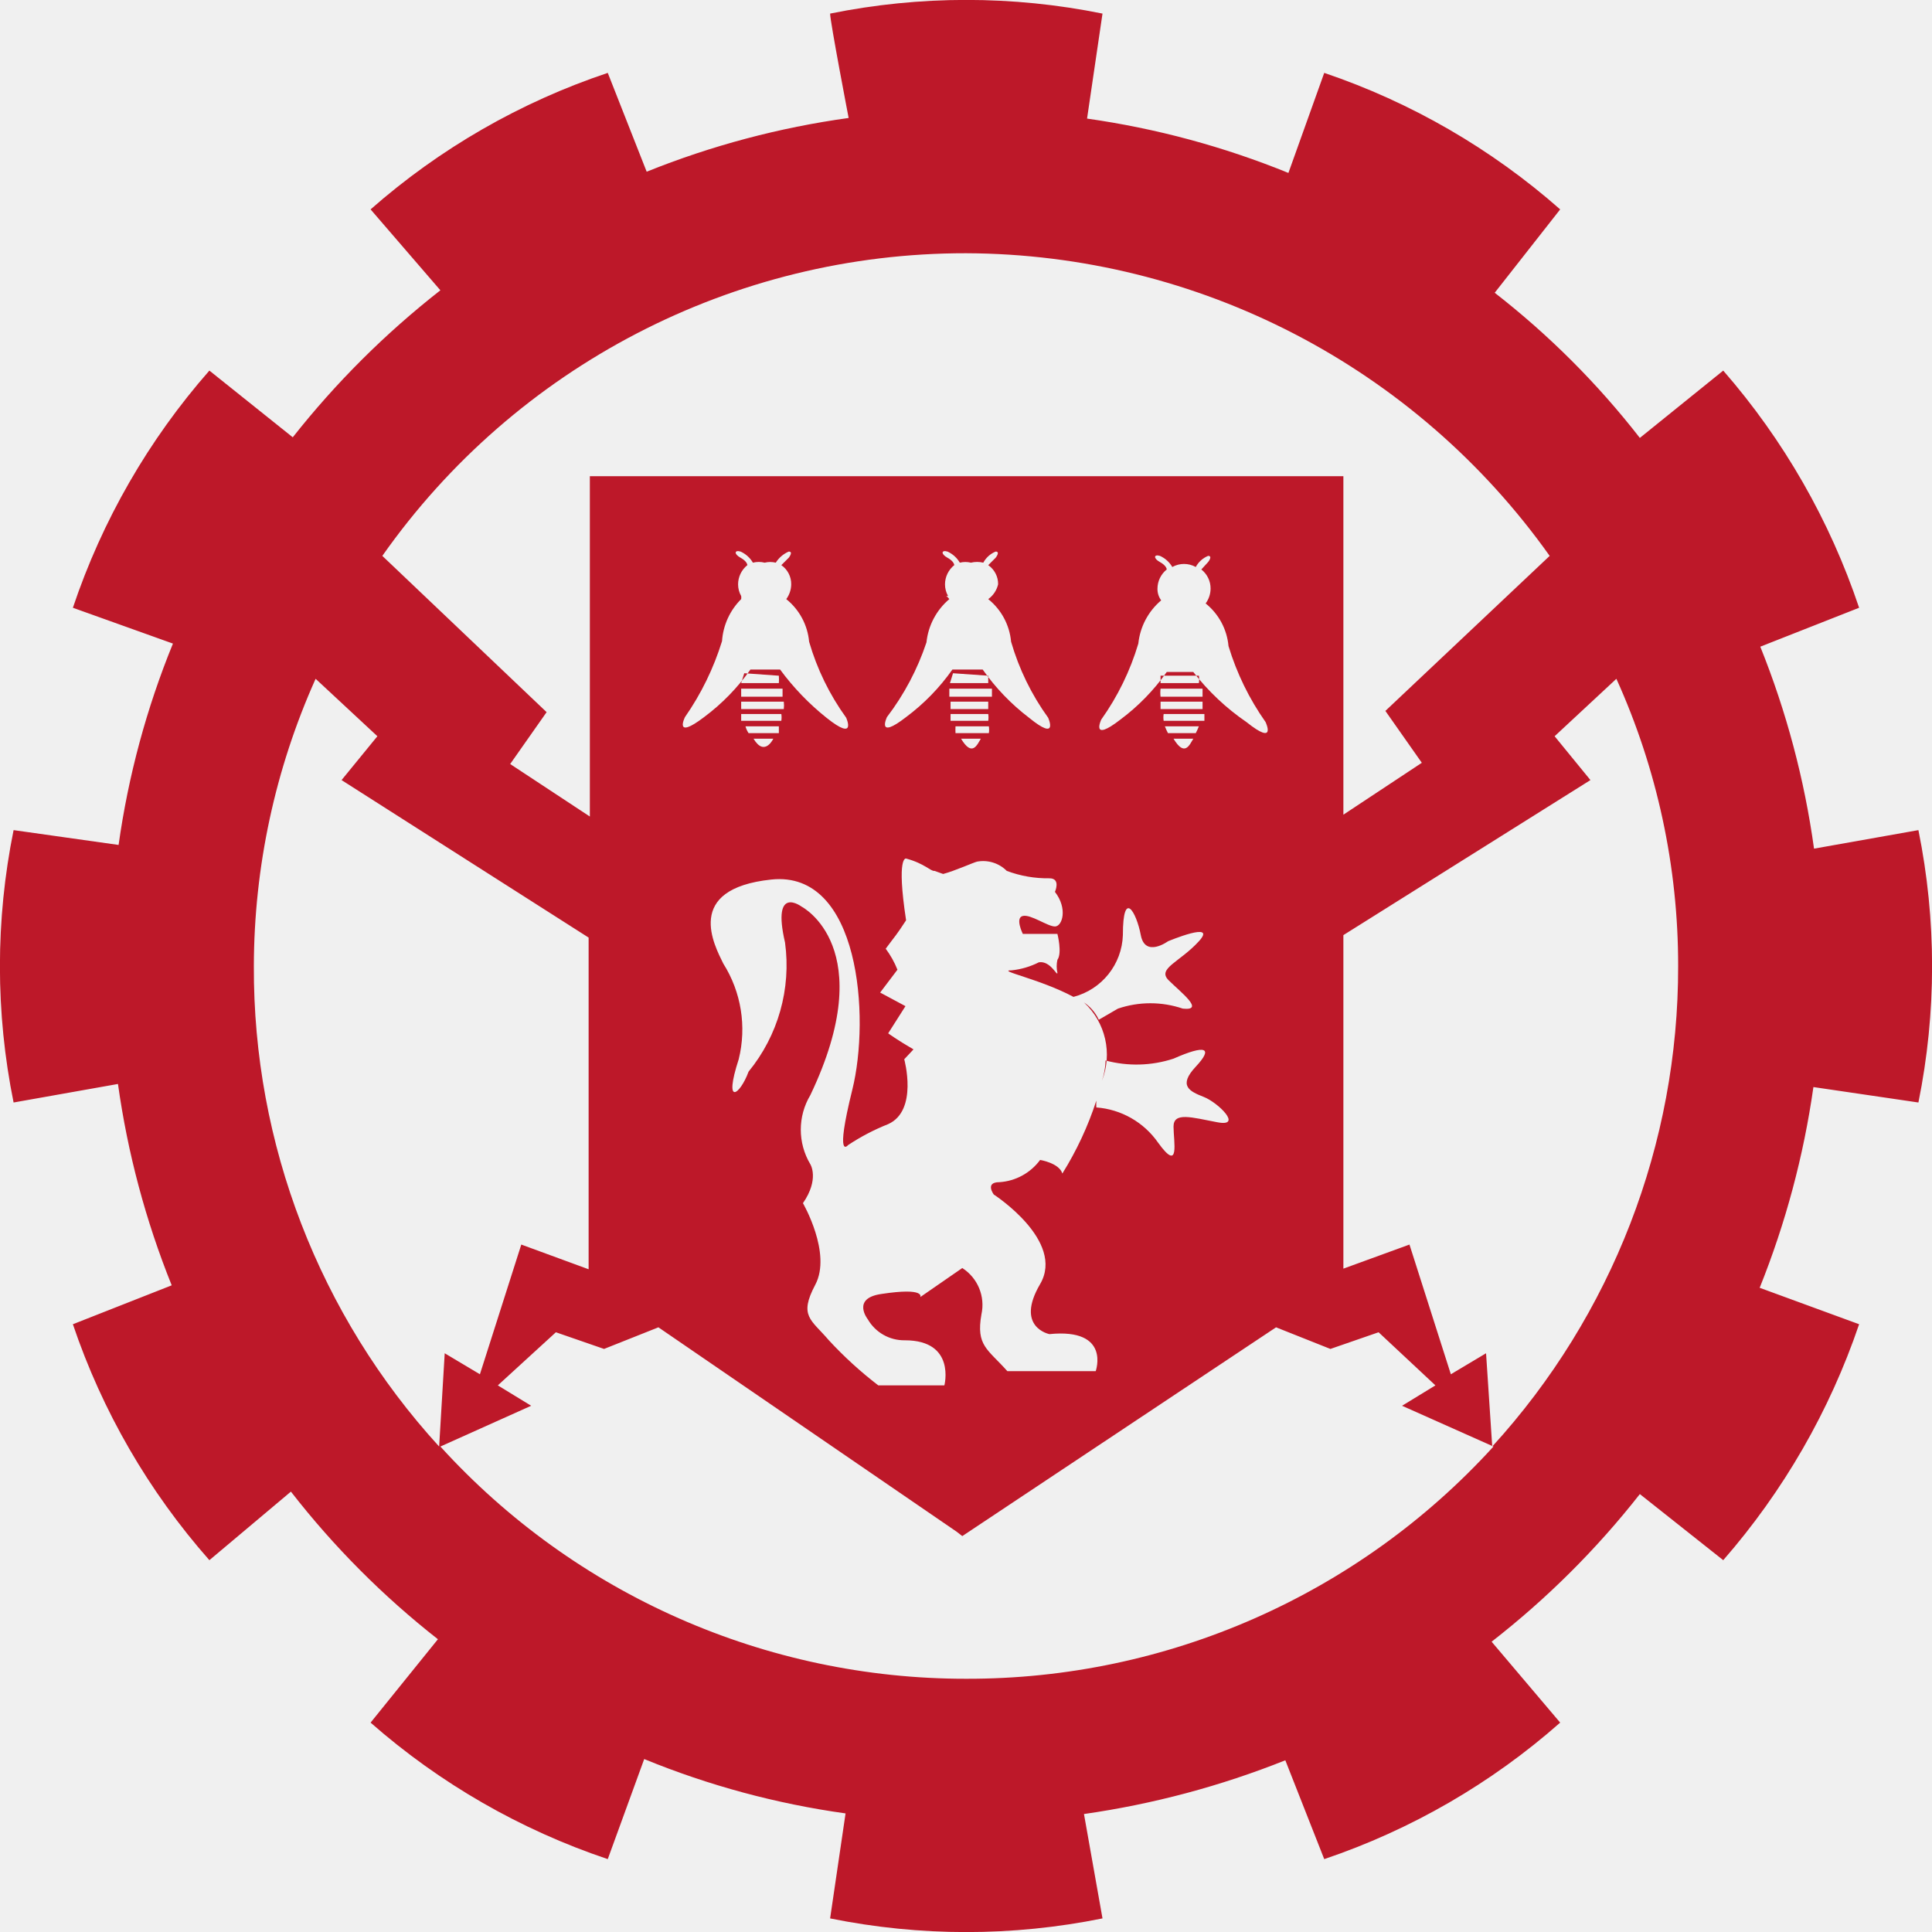
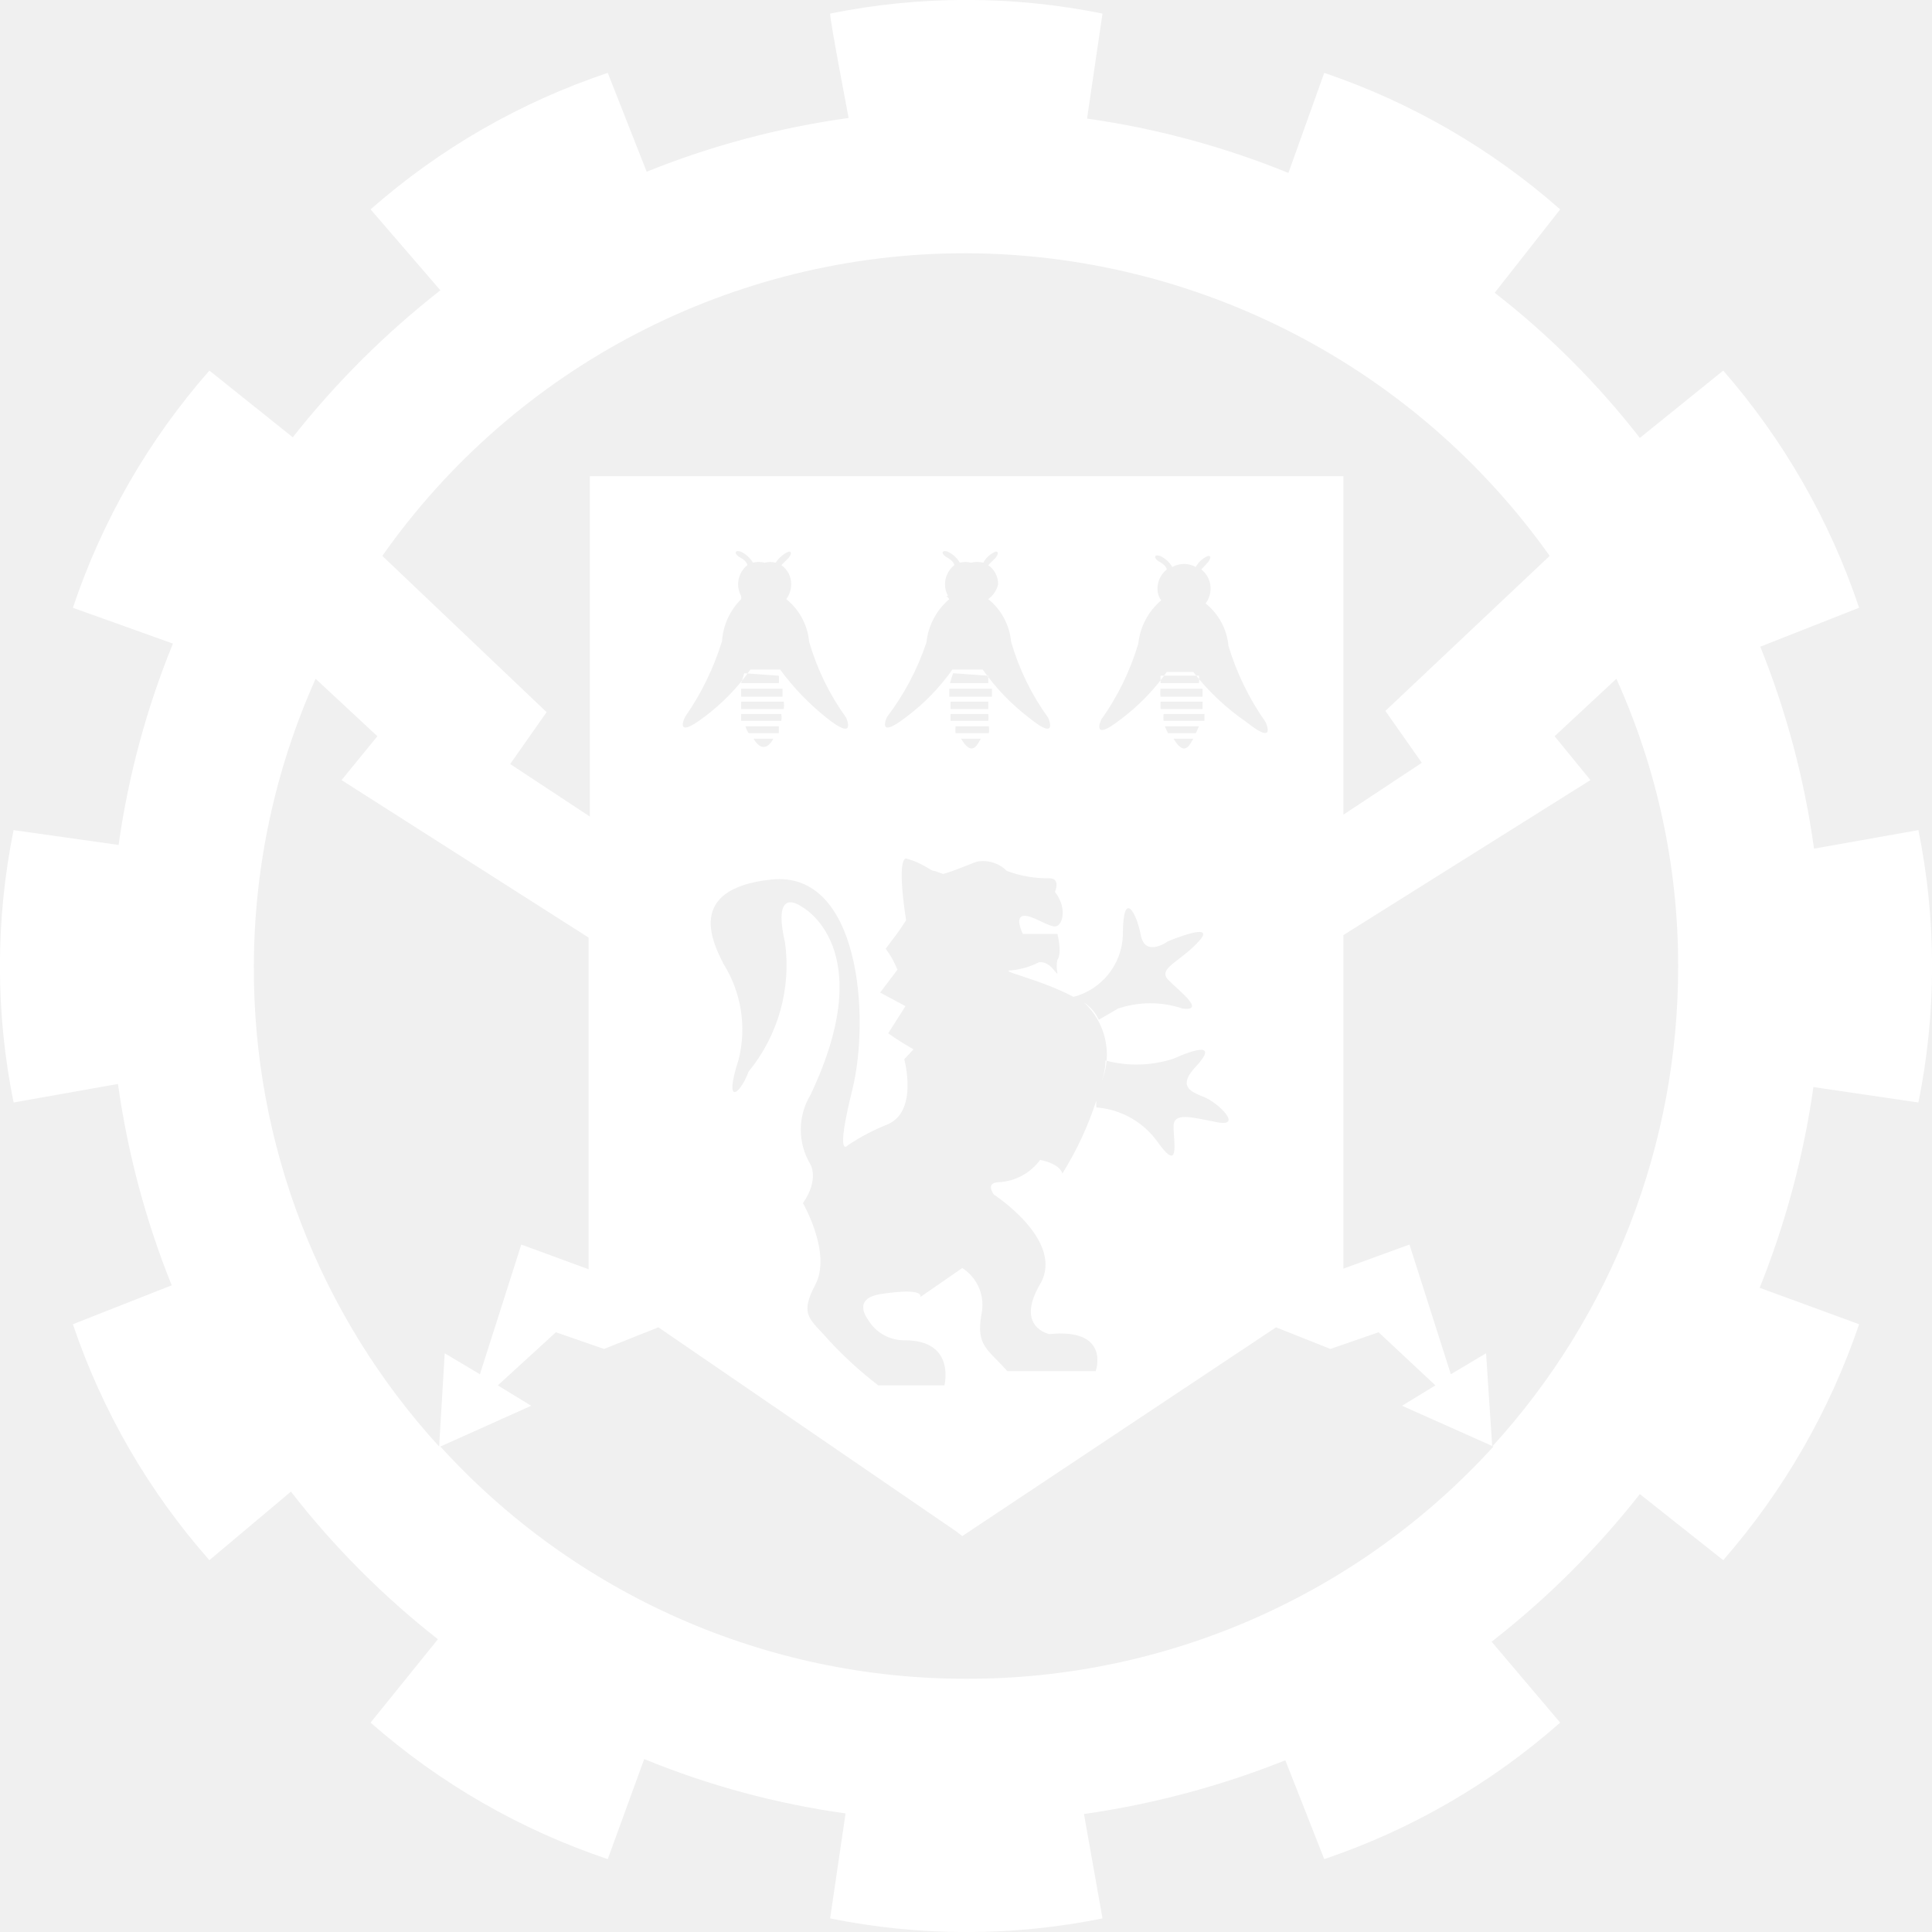
<svg xmlns="http://www.w3.org/2000/svg" width="11.04mm" height="11.04mm" viewBox="0 0 31.28 31.28">
-   <path d="M31.06,17.85a11.1,11.1,0,0,0,0-4.41l-1.69.3a13.83,13.83,0,0,0-.87-3.27l1.6-.63A11.32,11.32,0,0,0,27.9,6L26.55,7.09A13.4,13.4,0,0,0,24.2,4.74l1.06-1.35a11.23,11.23,0,0,0-3.82-2.21L20.86,2.8a13.77,13.77,0,0,0-3.26-.88l.25-1.7a11.1,11.1,0,0,0-4.41,0c0,.13.3,1.69.3,1.69a13.83,13.83,0,0,0-3.27.87l-.63-1.6A11.18,11.18,0,0,0,6,3.39L7.13,4.7A14.16,14.16,0,0,0,4.74,7.08L3.39,6A11.23,11.23,0,0,0,1.18,9.84l1.62.58a13.64,13.64,0,0,0-.88,3.26l-1.7-.24a11.1,11.1,0,0,0,0,4.41l1.69-.3a13.88,13.88,0,0,0,.87,3.26l-1.6.63a11.18,11.18,0,0,0,2.21,3.82l1.32-1.11a13.8,13.8,0,0,0,2.38,2.39L6,27.89A11.23,11.23,0,0,0,9.84,30.1l.59-1.62a13.52,13.52,0,0,0,3.26.88l-.25,1.7a11.1,11.1,0,0,0,4.41,0l-.3-1.69a14.24,14.24,0,0,0,3.26-.87l.63,1.6a11.18,11.18,0,0,0,3.82-2.21l-1.11-1.31a13.92,13.92,0,0,0,2.4-2.39l1.35,1.07a11.38,11.38,0,0,0,2.2-3.82l-1.61-.59a14,14,0,0,0,.87-3.25ZM15.64,4.1A11.64,11.64,0,0,1,25.09,9l-2.66,2.51.59.84-1.27.84V7.71H9.55v5.51l-1.29-.85.59-.84L6.19,9A11.54,11.54,0,0,1,15.64,4.1Zm3.11,14.4a1.34,1.34,0,0,0-1-.57,1,1,0,0,1,0-.11A5.34,5.34,0,0,1,17.2,19c-.05-.17-.36-.22-.36-.22a.89.89,0,0,1-.66.36c-.24,0-.09.2-.09.2s1.16.75.75,1.45.15.81.15.81c1-.1.75.6.75.6H16.31c-.32-.36-.51-.41-.42-.92a.71.71,0,0,0-.31-.75L14.9,21s.09-.16-.63-.05c-.49.07-.22.41-.22.41a.68.68,0,0,0,.6.34c.83,0,.64.73.64.73H14.22a6.37,6.37,0,0,1-.8-.73c-.29-.34-.49-.39-.22-.9S13,19.48,13,19.48c.27-.39.12-.63.12-.63a1.09,1.09,0,0,1,0-1.12c1.14-2.39-.14-3.05-.14-3.05s-.49-.37-.27.58a2.72,2.72,0,0,1-.59,2.09c-.14.38-.41.57-.16-.2a2,2,0,0,0-.25-1.55c-.14-.29-.65-1.21.78-1.36s1.6,2.23,1.31,3.4-.07.9-.07.9a3.53,3.53,0,0,1,.65-.34c.49-.22.26-1.05.26-1.05l.15-.16c-.26-.15-.41-.26-.41-.26l.28-.44-.41-.22.28-.37a1.49,1.49,0,0,0-.19-.34c.17-.23.16-.2.33-.46-.16-1.05,0-1,0-1,.3.08.4.21.46.2l.14.05c.19-.05.5-.19.55-.2a.54.54,0,0,1,.48.15,1.88,1.88,0,0,0,.69.12c.19,0,.09.22.09.22.21.27.12.56,0,.56s-.39-.2-.52-.17,0,.29,0,.29,0,0,.12,0l.33,0h.11s.08.31,0,.42a.48.48,0,0,0,0,.21c0,.07-.11-.2-.3-.17a1.26,1.26,0,0,1-.44.13c-.26,0,.46.14,1,.43a1.07,1.07,0,0,0,.8-1c0-.76.22-.37.29,0s.44.1.44.1.81-.34.5,0-.68.44-.49.63.6.5.23.46a1.63,1.63,0,0,0-1.05,0l-.31.18a.68.68,0,0,0-.24-.28,1.15,1.15,0,0,1,.29,1.27,1.09,1.09,0,0,0,.06-.33A1.93,1.93,0,0,0,19,17.14c.52-.23.65-.18.36.13s-.1.4.13.49.64.49.22.41S19,18,19,18.24,19.11,19,18.75,18.5ZM12,9.65a.38.38,0,0,1-.05-.19.4.4,0,0,1,.15-.31s0-.06-.11-.12-.1-.13,0-.1a.44.44,0,0,1,.2.18.38.38,0,0,1,.19,0,.37.37,0,0,1,.18,0,.47.47,0,0,1,.21-.18c.08,0,0,.1,0,.1s-.12.12-.12.12h0a.37.37,0,0,1,.16.31.41.41,0,0,1-.08.24v0a1,1,0,0,1,.37.69,4,4,0,0,0,.6,1.23s.18.4-.32,0a4.14,4.14,0,0,1-.75-.78h-.48a3.41,3.41,0,0,1-.75.77c-.5.38-.31,0-.31,0a4.45,4.45,0,0,0,.6-1.23A1.06,1.06,0,0,1,12,9.7.18.18,0,0,0,12,9.65Zm.12,2.22a.37.37,0,0,1-.05-.11h.54s0,.08,0,.11Zm.4.09s0,0,0,0-.14.3-.32,0l0,0ZM12,11.67l0-.11h.65a.36.36,0,0,1,0,.11Zm0-.19s0-.08,0-.12h.69a.49.49,0,0,1,0,.12Zm.61-.54a.83.83,0,0,1,0,.12H12l.05-.16v0Zm.06.21s0,.08,0,.13H12s0-.09,0-.13Zm2.68-1.5a.38.38,0,0,1-.05-.19.4.4,0,0,1,.15-.31s0-.06-.11-.12-.1-.13,0-.1a.44.44,0,0,1,.2.18.37.37,0,0,1,.18,0,.42.42,0,0,1,.2,0,.4.4,0,0,1,.2-.18c.08,0,0,.1,0,.1s-.12.12-.12.12h0a.37.37,0,0,1,.16.31A.41.41,0,0,1,16,9.7v0a1,1,0,0,1,.37.69,4,4,0,0,0,.6,1.23s.18.4-.31,0a3.53,3.53,0,0,1-.75-.78h-.49a3.41,3.41,0,0,1-.75.77c-.49.38-.31,0-.31,0A4.17,4.17,0,0,0,15,10.4a1.06,1.06,0,0,1,.37-.7A.18.18,0,0,0,15.32,9.65Zm.12,2.22a1.17,1.17,0,0,1,0-.11h.54a.36.36,0,0,1,0,.11Zm.41.09,0,0c-.06.1-.14.3-.32,0l0,0Zm-.49-.29,0-.11H16a.36.36,0,0,1,0,.11Zm0-.19s0-.08,0-.12H16v.12Zm.61-.54s0,.07,0,.12h-.62l.05-.16v0Zm.06.21s0,.08,0,.13h-.69s0-.09,0-.13Zm2.81-.21,0,0s0,0,0,0h.54a.34.34,0,0,1,0,.12h-.62l0-.12Zm.6.21s0,.08,0,.13h-.68a.53.53,0,0,1,0-.13Zm0,.21v.12h-.68v-.12Zm-.56.51a1.17,1.17,0,0,1-.05-.11h.55a1.17,1.17,0,0,1-.05.11Zm.41.09,0,0c-.06.1-.14.3-.32,0l0,0Zm-.48-.29a.36.36,0,0,1,0-.11h.66l0,.11Zm.54-.79h-.49a3.41,3.41,0,0,1-.75.77c-.49.38-.31,0-.31,0a4.17,4.17,0,0,0,.6-1.23,1.06,1.06,0,0,1,.37-.7v0a.31.31,0,0,1-.06-.19.4.4,0,0,1,.15-.31s0-.06-.11-.12-.1-.13,0-.1a.44.44,0,0,1,.2.18.39.39,0,0,1,.38,0,.4.4,0,0,1,.2-.18c.08,0,0,.1,0,.1s-.11.12-.11.12h0a.39.39,0,0,1,.15.31.41.41,0,0,1-.08.24v0a1,1,0,0,1,.37.69,4.29,4.29,0,0,0,.6,1.23s.19.4-.31,0A3.82,3.82,0,0,1,19.32,10.88ZM4.11,15.64a11.42,11.42,0,0,1,1-4.65l1,.93-.58.71,4,2.55v5.37l-1.09-.4-.67,2.1-.57-.34-.09,1.51A11.46,11.46,0,0,1,4.11,15.64ZM15.64,27.18a11.49,11.49,0,0,1-8.51-3.76l1.47-.66-.54-.33L9,21.57l.78.27.88-.35,4.83,3.31.09.07,5.08-3.38.88.35.78-.27.92.86-.54.33,1.48.66A11.51,11.51,0,0,1,15.64,27.18Zm8.52-3.76h0l-.1-1.51-.57.34-.67-2.1-1.07.39v-5.4l4-2.51-.58-.71,1-.93a11.26,11.26,0,0,1,1,4.65A11.51,11.51,0,0,1,24.16,23.42Z" style="fill: #bd1829" />
+   <path d="M31.06,17.85a11.1,11.1,0,0,0,0-4.41l-1.69.3a13.83,13.83,0,0,0-.87-3.27l1.6-.63A11.32,11.32,0,0,0,27.9,6L26.55,7.09A13.4,13.4,0,0,0,24.2,4.74l1.06-1.35a11.23,11.23,0,0,0-3.82-2.21L20.86,2.8a13.77,13.77,0,0,0-3.26-.88l.25-1.7a11.1,11.1,0,0,0-4.41,0c0,.13.3,1.69.3,1.69a13.83,13.83,0,0,0-3.27.87l-.63-1.6A11.18,11.18,0,0,0,6,3.39L7.13,4.7A14.16,14.16,0,0,0,4.74,7.08L3.39,6A11.23,11.23,0,0,0,1.18,9.84l1.62.58a13.64,13.64,0,0,0-.88,3.26l-1.7-.24a11.1,11.1,0,0,0,0,4.41l1.69-.3a13.88,13.88,0,0,0,.87,3.26l-1.6.63a11.18,11.18,0,0,0,2.21,3.82l1.32-1.11a13.8,13.8,0,0,0,2.38,2.39L6,27.89A11.23,11.23,0,0,0,9.84,30.1l.59-1.62a13.52,13.52,0,0,0,3.26.88l-.25,1.7a11.1,11.1,0,0,0,4.41,0l-.3-1.69a14.24,14.24,0,0,0,3.26-.87l.63,1.6a11.18,11.18,0,0,0,3.82-2.21l-1.11-1.31a13.92,13.92,0,0,0,2.4-2.39l1.35,1.07a11.38,11.38,0,0,0,2.2-3.82l-1.61-.59a14,14,0,0,0,.87-3.25ZM15.64,4.1A11.64,11.64,0,0,1,25.09,9l-2.66,2.51.59.84-1.27.84V7.71H9.55v5.51l-1.29-.85.59-.84L6.19,9A11.54,11.54,0,0,1,15.64,4.1Zm3.11,14.4a1.34,1.34,0,0,0-1-.57,1,1,0,0,1,0-.11A5.34,5.34,0,0,1,17.2,19c-.05-.17-.36-.22-.36-.22a.89.89,0,0,1-.66.36c-.24,0-.09.2-.09.2s1.16.75.75,1.45.15.81.15.81c1-.1.75.6.75.6H16.31c-.32-.36-.51-.41-.42-.92a.71.71,0,0,0-.31-.75L14.9,21s.09-.16-.63-.05c-.49.07-.22.41-.22.41a.68.68,0,0,0,.6.34c.83,0,.64.73.64.73H14.22a6.37,6.37,0,0,1-.8-.73c-.29-.34-.49-.39-.22-.9S13,19.48,13,19.48c.27-.39.12-.63.12-.63a1.09,1.09,0,0,1,0-1.12c1.14-2.39-.14-3.05-.14-3.05s-.49-.37-.27.58a2.72,2.72,0,0,1-.59,2.09c-.14.38-.41.57-.16-.2a2,2,0,0,0-.25-1.55c-.14-.29-.65-1.21.78-1.36s1.6,2.23,1.31,3.4-.07.9-.07.9a3.53,3.53,0,0,1,.65-.34c.49-.22.26-1.05.26-1.05l.15-.16c-.26-.15-.41-.26-.41-.26l.28-.44-.41-.22.28-.37a1.49,1.49,0,0,0-.19-.34c.17-.23.16-.2.33-.46-.16-1.05,0-1,0-1,.3.08.4.21.46.2l.14.05c.19-.05.5-.19.55-.2a.54.54,0,0,1,.48.15,1.88,1.88,0,0,0,.69.12c.19,0,.09.22.09.22.21.27.12.56,0,.56s-.39-.2-.52-.17,0,.29,0,.29,0,0,.12,0l.33,0h.11s.08.31,0,.42a.48.48,0,0,0,0,.21c0,.07-.11-.2-.3-.17a1.26,1.26,0,0,1-.44.13c-.26,0,.46.14,1,.43a1.07,1.07,0,0,0,.8-1c0-.76.22-.37.29,0s.44.1.44.1.81-.34.5,0-.68.44-.49.63.6.5.23.46a1.63,1.63,0,0,0-1.05,0l-.31.18a.68.68,0,0,0-.24-.28,1.15,1.15,0,0,1,.29,1.27,1.09,1.09,0,0,0,.06-.33A1.93,1.93,0,0,0,19,17.14c.52-.23.65-.18.36.13s-.1.4.13.49.64.49.22.41S19,18,19,18.24,19.11,19,18.75,18.5ZM12,9.65a.38.38,0,0,1-.05-.19.4.4,0,0,1,.15-.31s0-.06-.11-.12-.1-.13,0-.1a.44.44,0,0,1,.2.18.38.38,0,0,1,.19,0,.37.37,0,0,1,.18,0,.47.47,0,0,1,.21-.18c.08,0,0,.1,0,.1s-.12.12-.12.12h0a.37.37,0,0,1,.16.31.41.41,0,0,1-.08.24v0a1,1,0,0,1,.37.69,4,4,0,0,0,.6,1.23s.18.4-.32,0a4.14,4.14,0,0,1-.75-.78h-.48a3.41,3.41,0,0,1-.75.77c-.5.38-.31,0-.31,0a4.45,4.45,0,0,0,.6-1.23A1.06,1.06,0,0,1,12,9.7.18.18,0,0,0,12,9.65Zm.12,2.22a.37.37,0,0,1-.05-.11h.54s0,.08,0,.11Zm.4.09s0,0,0,0-.14.3-.32,0l0,0ZM12,11.67l0-.11h.65a.36.36,0,0,1,0,.11Zm0-.19s0-.08,0-.12h.69a.49.49,0,0,1,0,.12Zm.61-.54a.83.83,0,0,1,0,.12H12l.05-.16v0Zm.06.21s0,.08,0,.13H12s0-.09,0-.13Zm2.68-1.5a.38.38,0,0,1-.05-.19.4.4,0,0,1,.15-.31s0-.06-.11-.12-.1-.13,0-.1a.44.44,0,0,1,.2.18.37.37,0,0,1,.18,0,.42.42,0,0,1,.2,0,.4.4,0,0,1,.2-.18c.08,0,0,.1,0,.1s-.12.12-.12.12h0a.37.37,0,0,1,.16.31A.41.41,0,0,1,16,9.7v0a1,1,0,0,1,.37.69,4,4,0,0,0,.6,1.23s.18.4-.31,0a3.53,3.53,0,0,1-.75-.78h-.49a3.41,3.41,0,0,1-.75.77c-.49.38-.31,0-.31,0A4.17,4.17,0,0,0,15,10.4a1.06,1.06,0,0,1,.37-.7A.18.18,0,0,0,15.32,9.65Zm.12,2.22a1.17,1.17,0,0,1,0-.11h.54a.36.36,0,0,1,0,.11Zm.41.09,0,0c-.06.1-.14.3-.32,0l0,0Zm-.49-.29,0-.11H16a.36.36,0,0,1,0,.11Zm0-.19s0-.08,0-.12H16v.12Zm.61-.54s0,.07,0,.12h-.62l.05-.16v0Zm.06.21s0,.08,0,.13h-.69s0-.09,0-.13Zm2.81-.21,0,0s0,0,0,0h.54a.34.34,0,0,1,0,.12h-.62l0-.12Zm.6.21s0,.08,0,.13h-.68a.53.53,0,0,1,0-.13Zm0,.21v.12h-.68v-.12Zm-.56.51a1.17,1.17,0,0,1-.05-.11h.55a1.17,1.17,0,0,1-.05.11Zm.41.09,0,0c-.06.1-.14.3-.32,0l0,0Zm-.48-.29a.36.36,0,0,1,0-.11h.66l0,.11Zm.54-.79h-.49a3.41,3.41,0,0,1-.75.77c-.49.38-.31,0-.31,0a4.17,4.17,0,0,0,.6-1.23,1.06,1.06,0,0,1,.37-.7v0a.31.31,0,0,1-.06-.19.4.4,0,0,1,.15-.31s0-.06-.11-.12-.1-.13,0-.1a.44.44,0,0,1,.2.18.39.39,0,0,1,.38,0,.4.4,0,0,1,.2-.18c.08,0,0,.1,0,.1s-.11.12-.11.12h0a.39.39,0,0,1,.15.31.41.41,0,0,1-.08.24v0a1,1,0,0,1,.37.69,4.29,4.29,0,0,0,.6,1.23s.19.4-.31,0A3.82,3.82,0,0,1,19.32,10.88ZM4.11,15.64a11.42,11.42,0,0,1,1-4.65l1,.93-.58.71,4,2.55v5.37l-1.09-.4-.67,2.1-.57-.34-.09,1.51A11.46,11.46,0,0,1,4.11,15.64ZM15.64,27.18a11.49,11.49,0,0,1-8.51-3.76l1.47-.66-.54-.33L9,21.57l.78.27.88-.35,4.83,3.31.09.07,5.08-3.38.88.35.78-.27.92.86-.54.33,1.48.66A11.51,11.51,0,0,1,15.64,27.18Zm8.52-3.76h0l-.1-1.51-.57.34-.67-2.1-1.07.39v-5.4l4-2.51-.58-.71,1-.93a11.26,11.26,0,0,1,1,4.65A11.51,11.51,0,0,1,24.16,23.42Z" style="fill: #FFFFFF" />
</svg>
